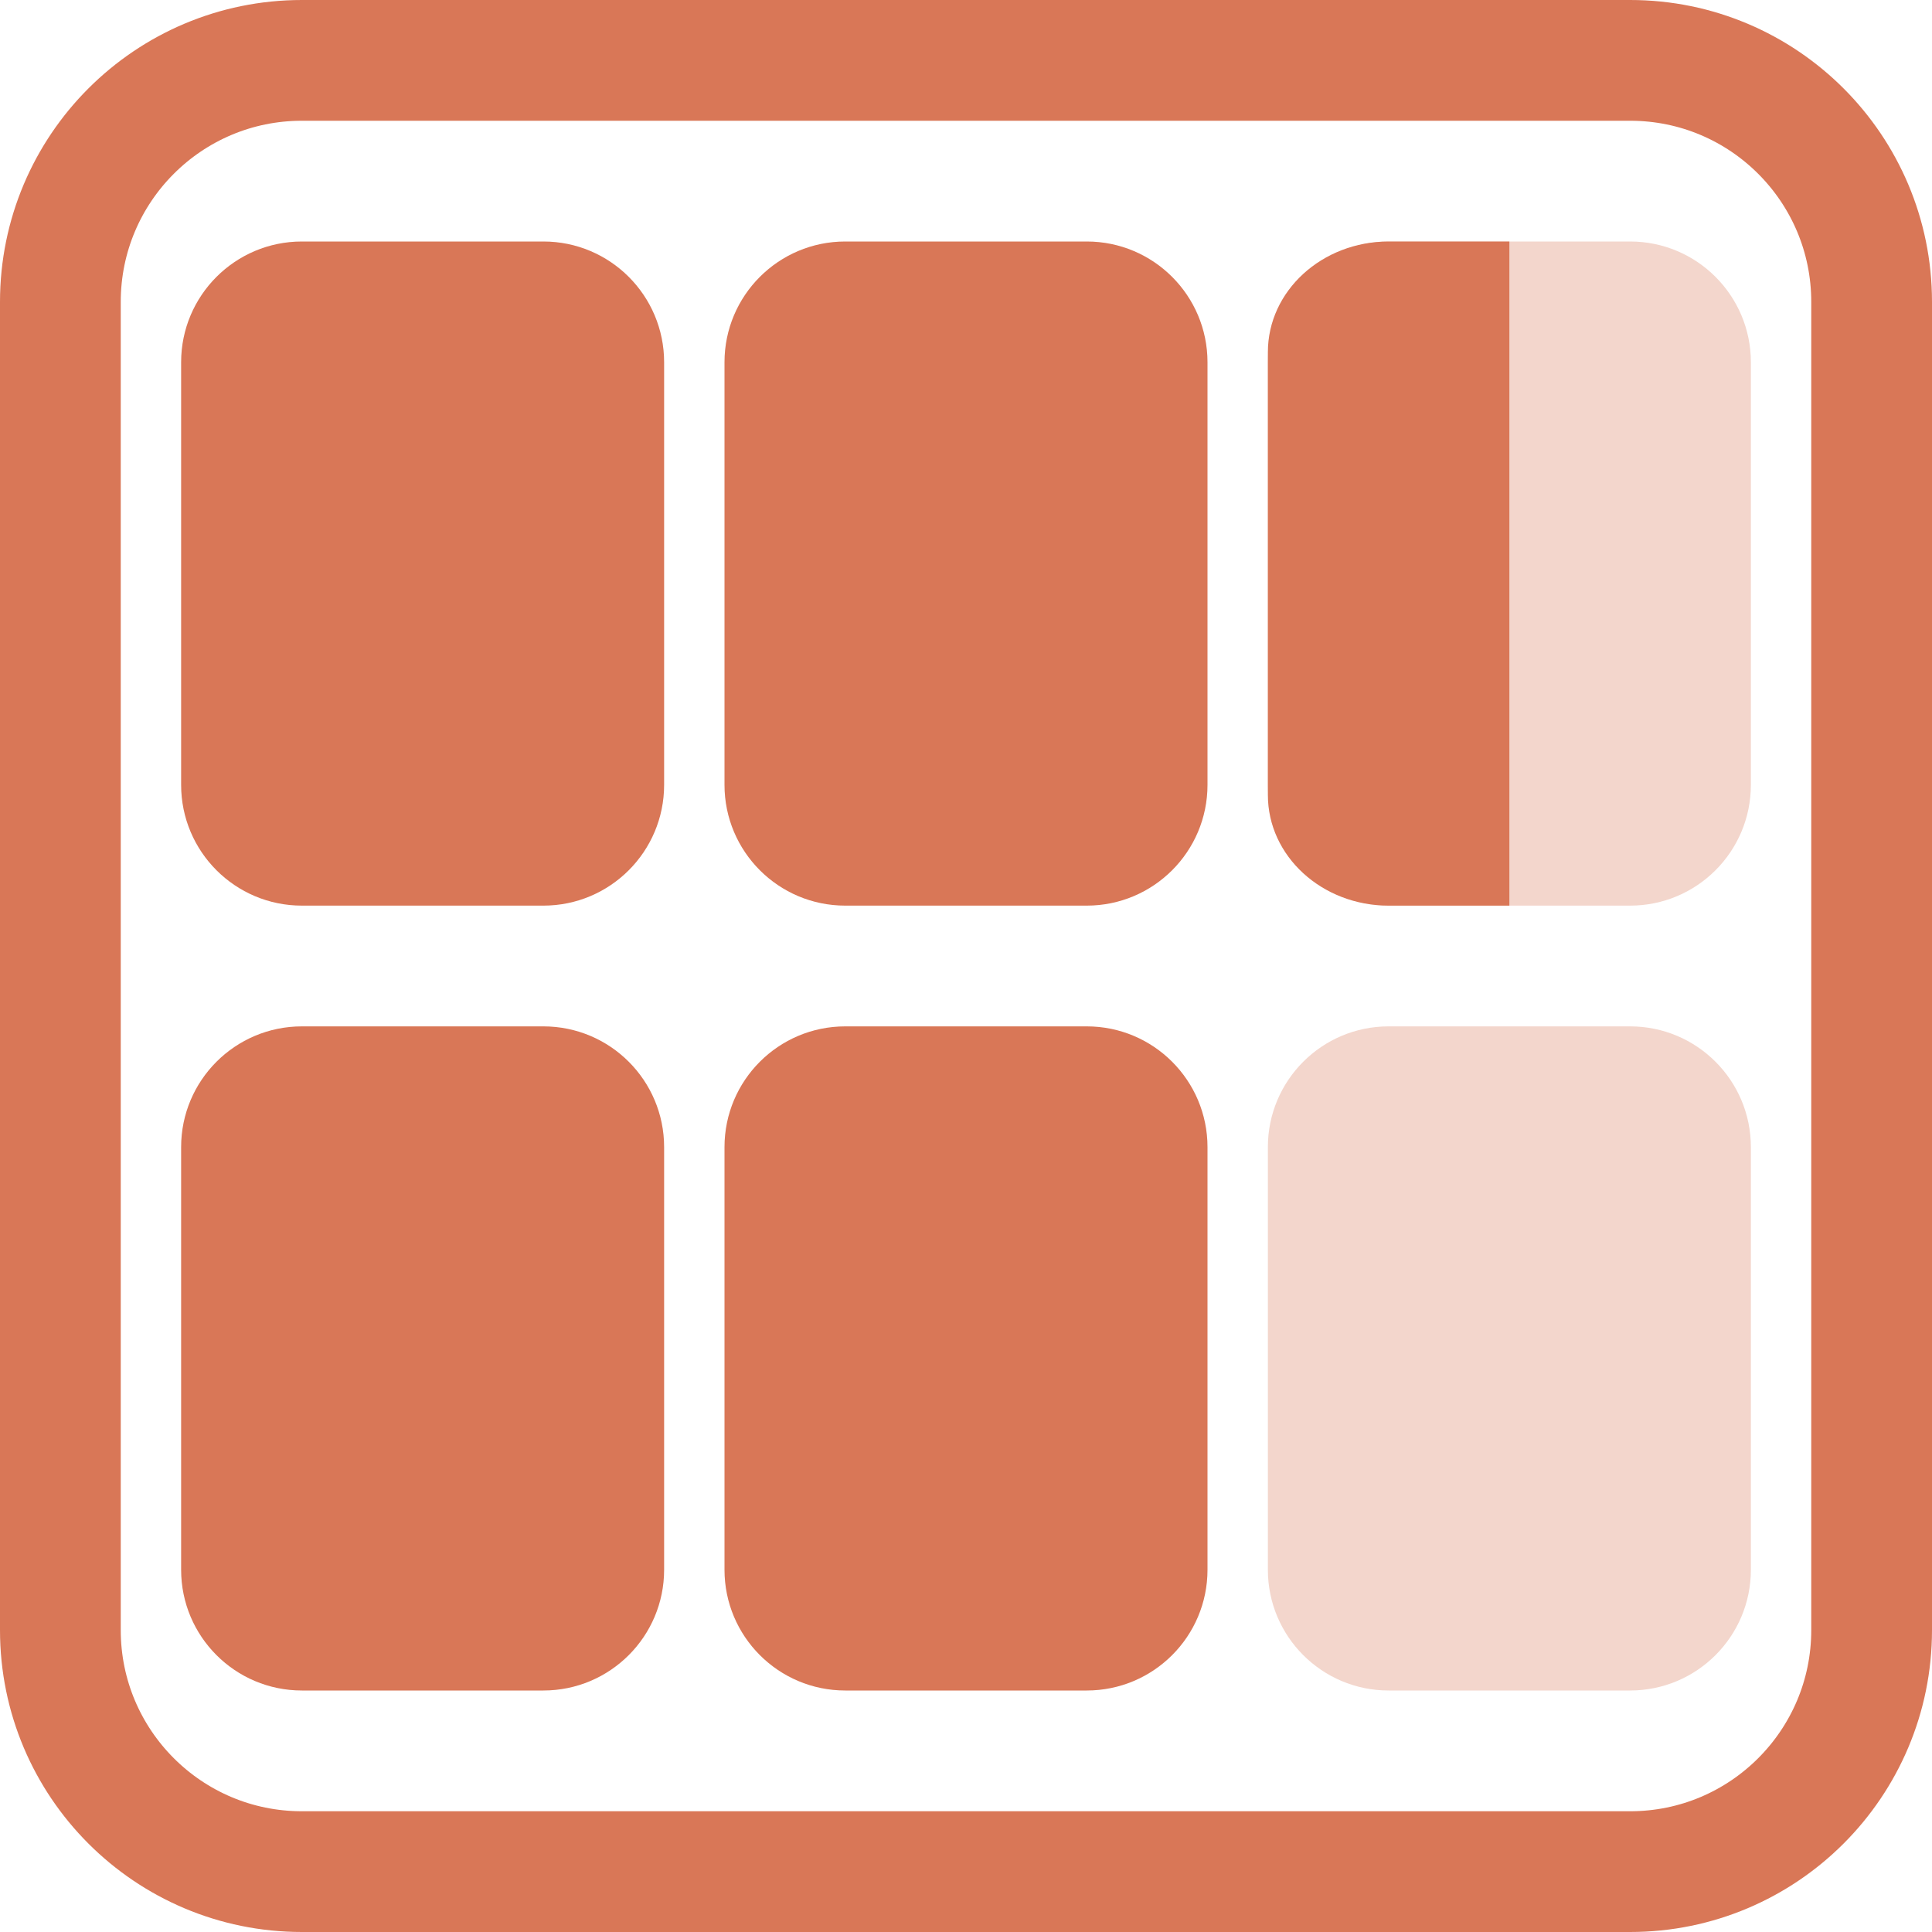
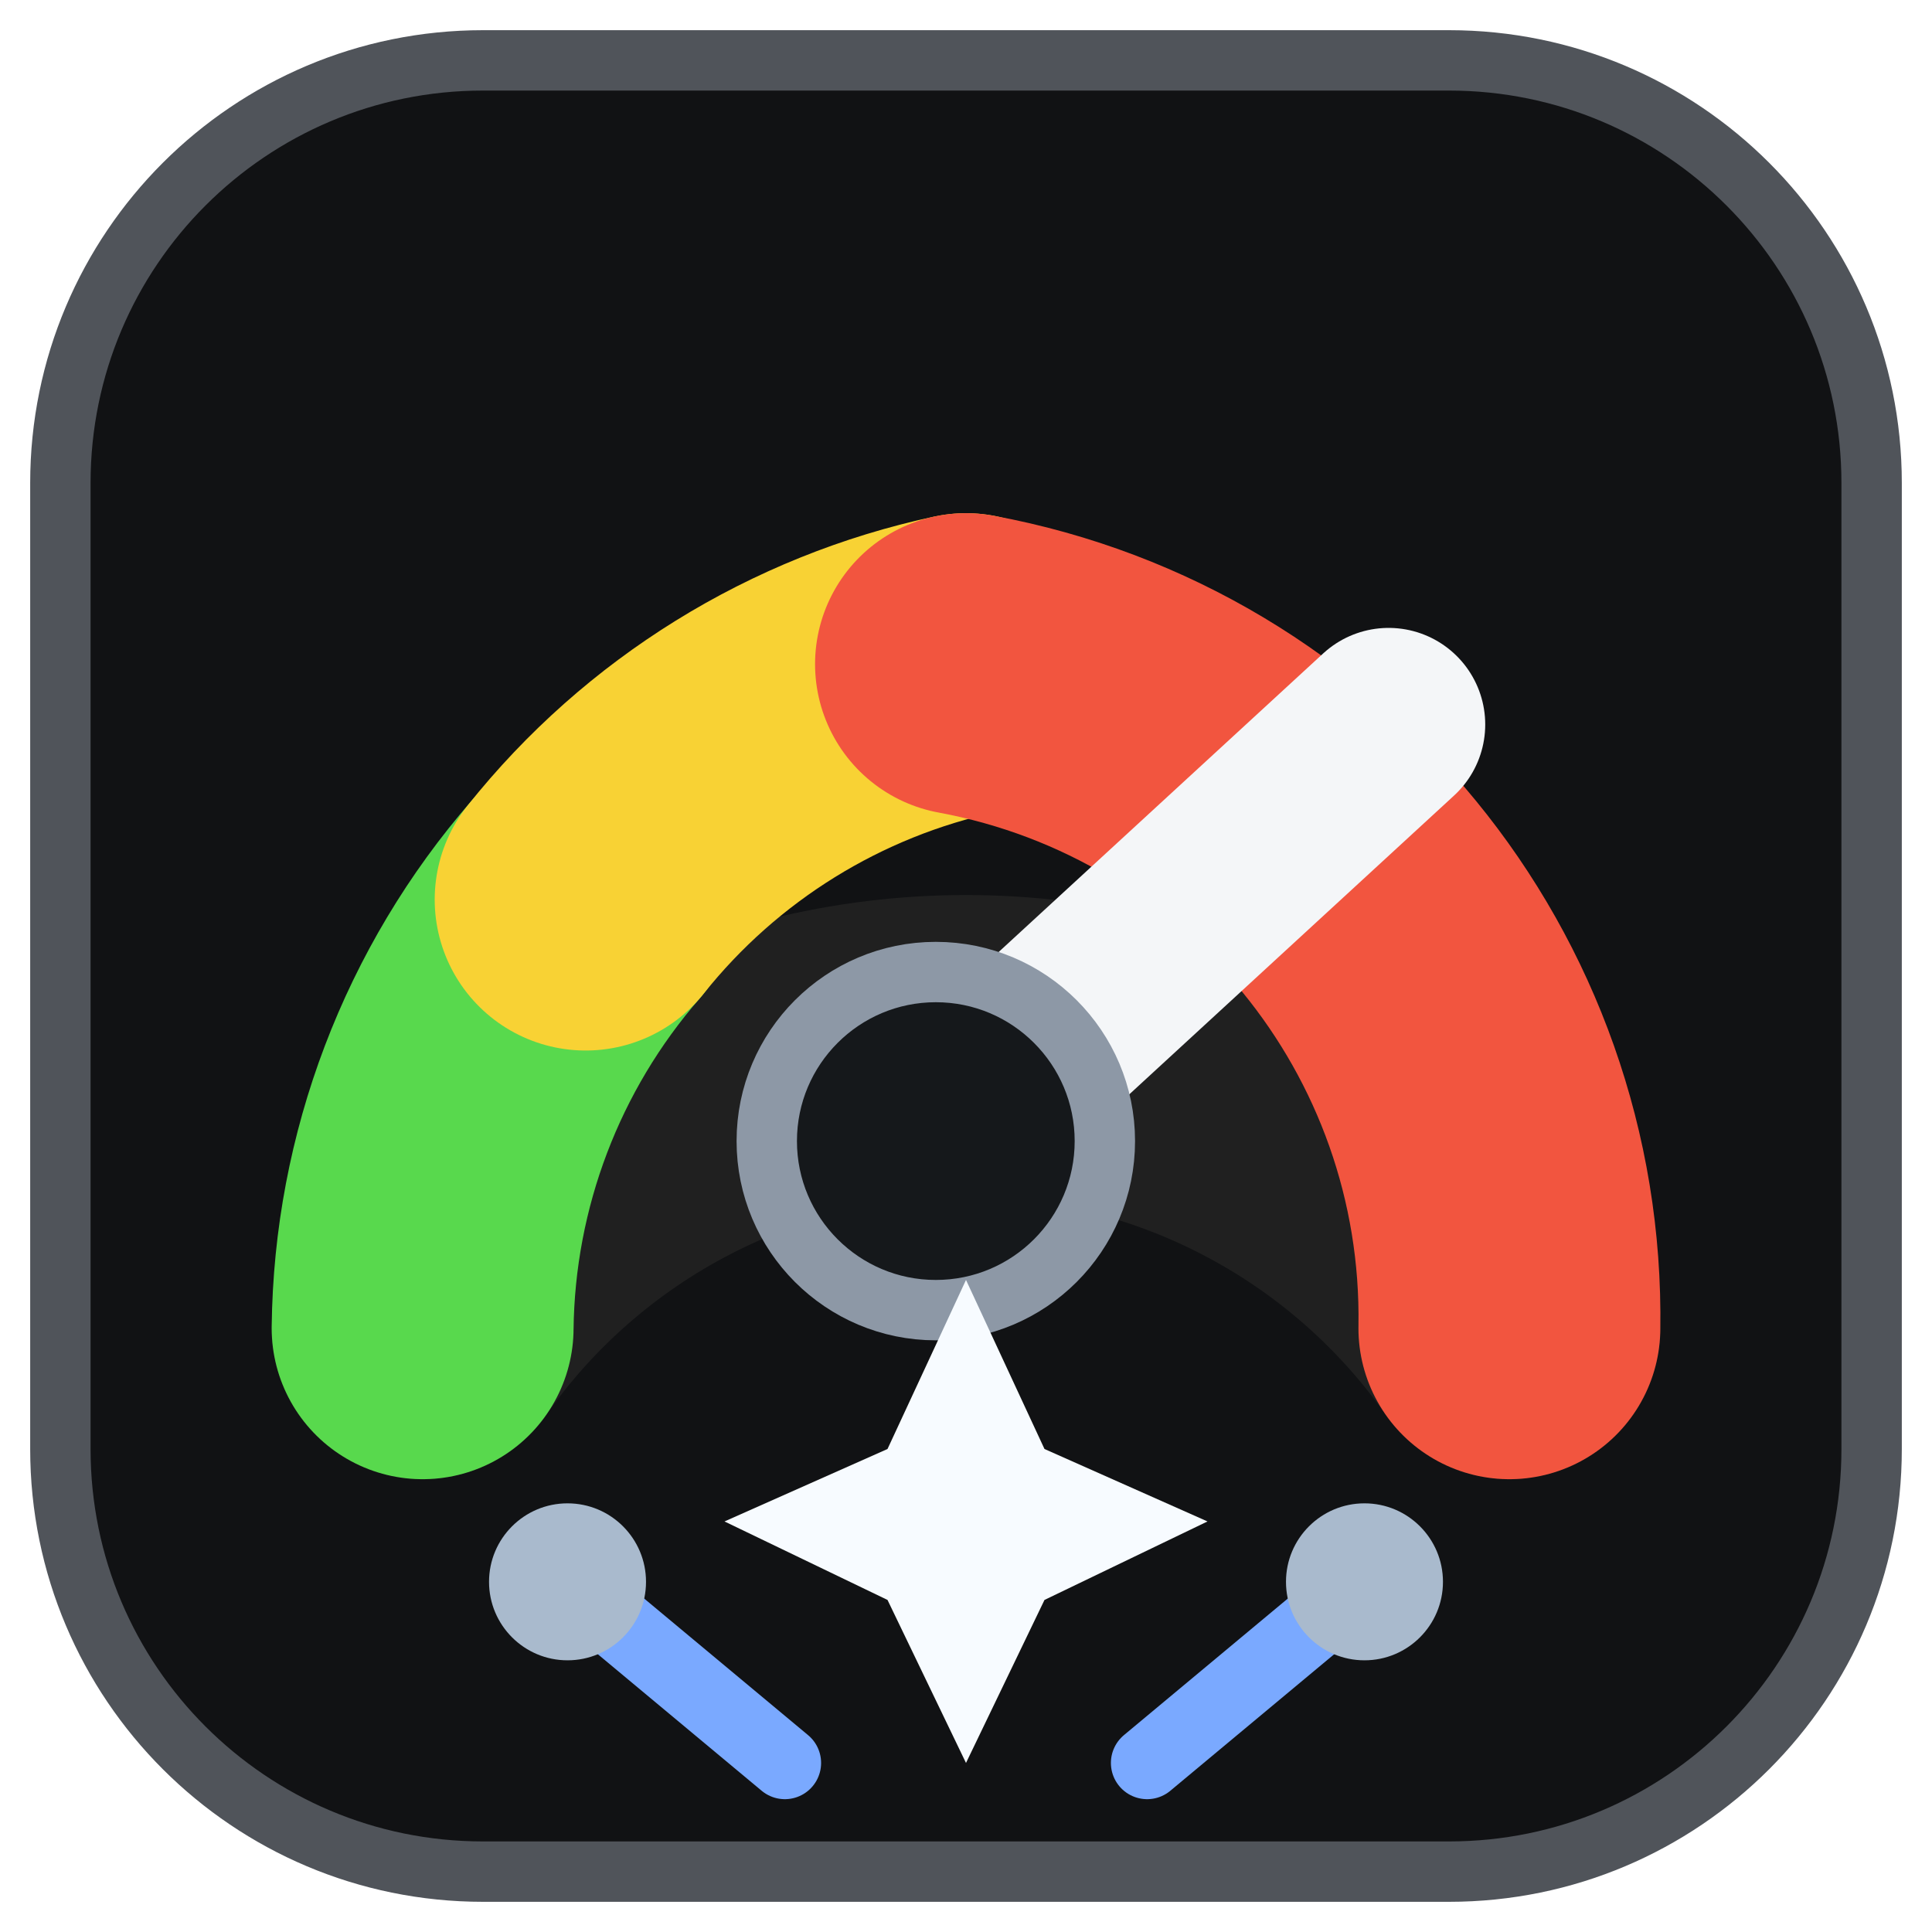
- <svg xmlns="http://www.w3.org/2000/svg" viewBox="0 0 32 32" fill="none">
-   <rect x="1" y="1" width="30" height="30" rx="4" stroke="#D97757" stroke-width="2" />
-   <rect x="3" y="4" width="8" height="11" rx="2" fill="#D97757" />
-   <rect x="12" y="4" width="8" height="11" rx="2" fill="#D97757" />
-   <rect x="21" y="4" width="8" height="11" rx="2" fill="#F3D6CC" />
-   <path d="M 23 4 L 25 4 L 25 15 L 23 15 C 21.895 15 21 14.18 21 13.167 L 21 5.833 C 21 4.82 21.895 4 23 4 Z" fill="#D97757" />
-   <rect x="3" y="17" width="8" height="11" rx="2" fill="#D97757" />
-   <rect x="12" y="17" width="8" height="11" rx="2" fill="#D97757" />
-   <rect x="21" y="17" width="8" height="11" rx="2" fill="#F3D6CC" />
+ <svg xmlns="http://www.w3.org/2000/svg" viewBox="0 0 32 32">
+   <rect x="1" y="1" width="30" height="30" rx="7" fill="#111214" stroke="#50545a" stroke-width="1" />
+   <path d="M7 22a11 11 0 0 1 18 0" fill="none" stroke="#202020" stroke-width="5" stroke-linecap="round" />
+   <path d="M7 22a11 11 0 0 1 2.7-7.1" fill="none" stroke="#58d94d" stroke-width="5" stroke-linecap="round" />
+   <path d="M9.7 14.9A11 11 0 0 1 16 11" fill="none" stroke="#f8d234" stroke-width="5" stroke-linecap="round" />
+   <path d="M16 11a11 11 0 0 1 9 11" fill="none" stroke="#f2553f" stroke-width="5" stroke-linecap="round" />
+   <path d="M15.5 18.9 23 12" stroke="#f4f6f8" stroke-width="3.2" stroke-linecap="round" />
+   <circle cx="15.5" cy="18.9" r="2.8" fill="#15181b" stroke="#8d98a6" stroke-width="1" />
+   <path d="M16 21.2 17.3 24 20 25.2 17.3 26.5 16 29.2 14.7 26.5 12 25.2 14.7 24Z" fill="#f7fbff" />
+   <path d="M10 26.7 13 29.2M22 26.7 19 29.2" stroke="#7aa9ff" stroke-width="1.2" stroke-linecap="round" />
+   <circle cx="9.4" cy="26.2" r="1.3" fill="#a9bacd" />
+   <circle cx="22.6" cy="26.2" r="1.3" fill="#a9bacd" />
</svg>
